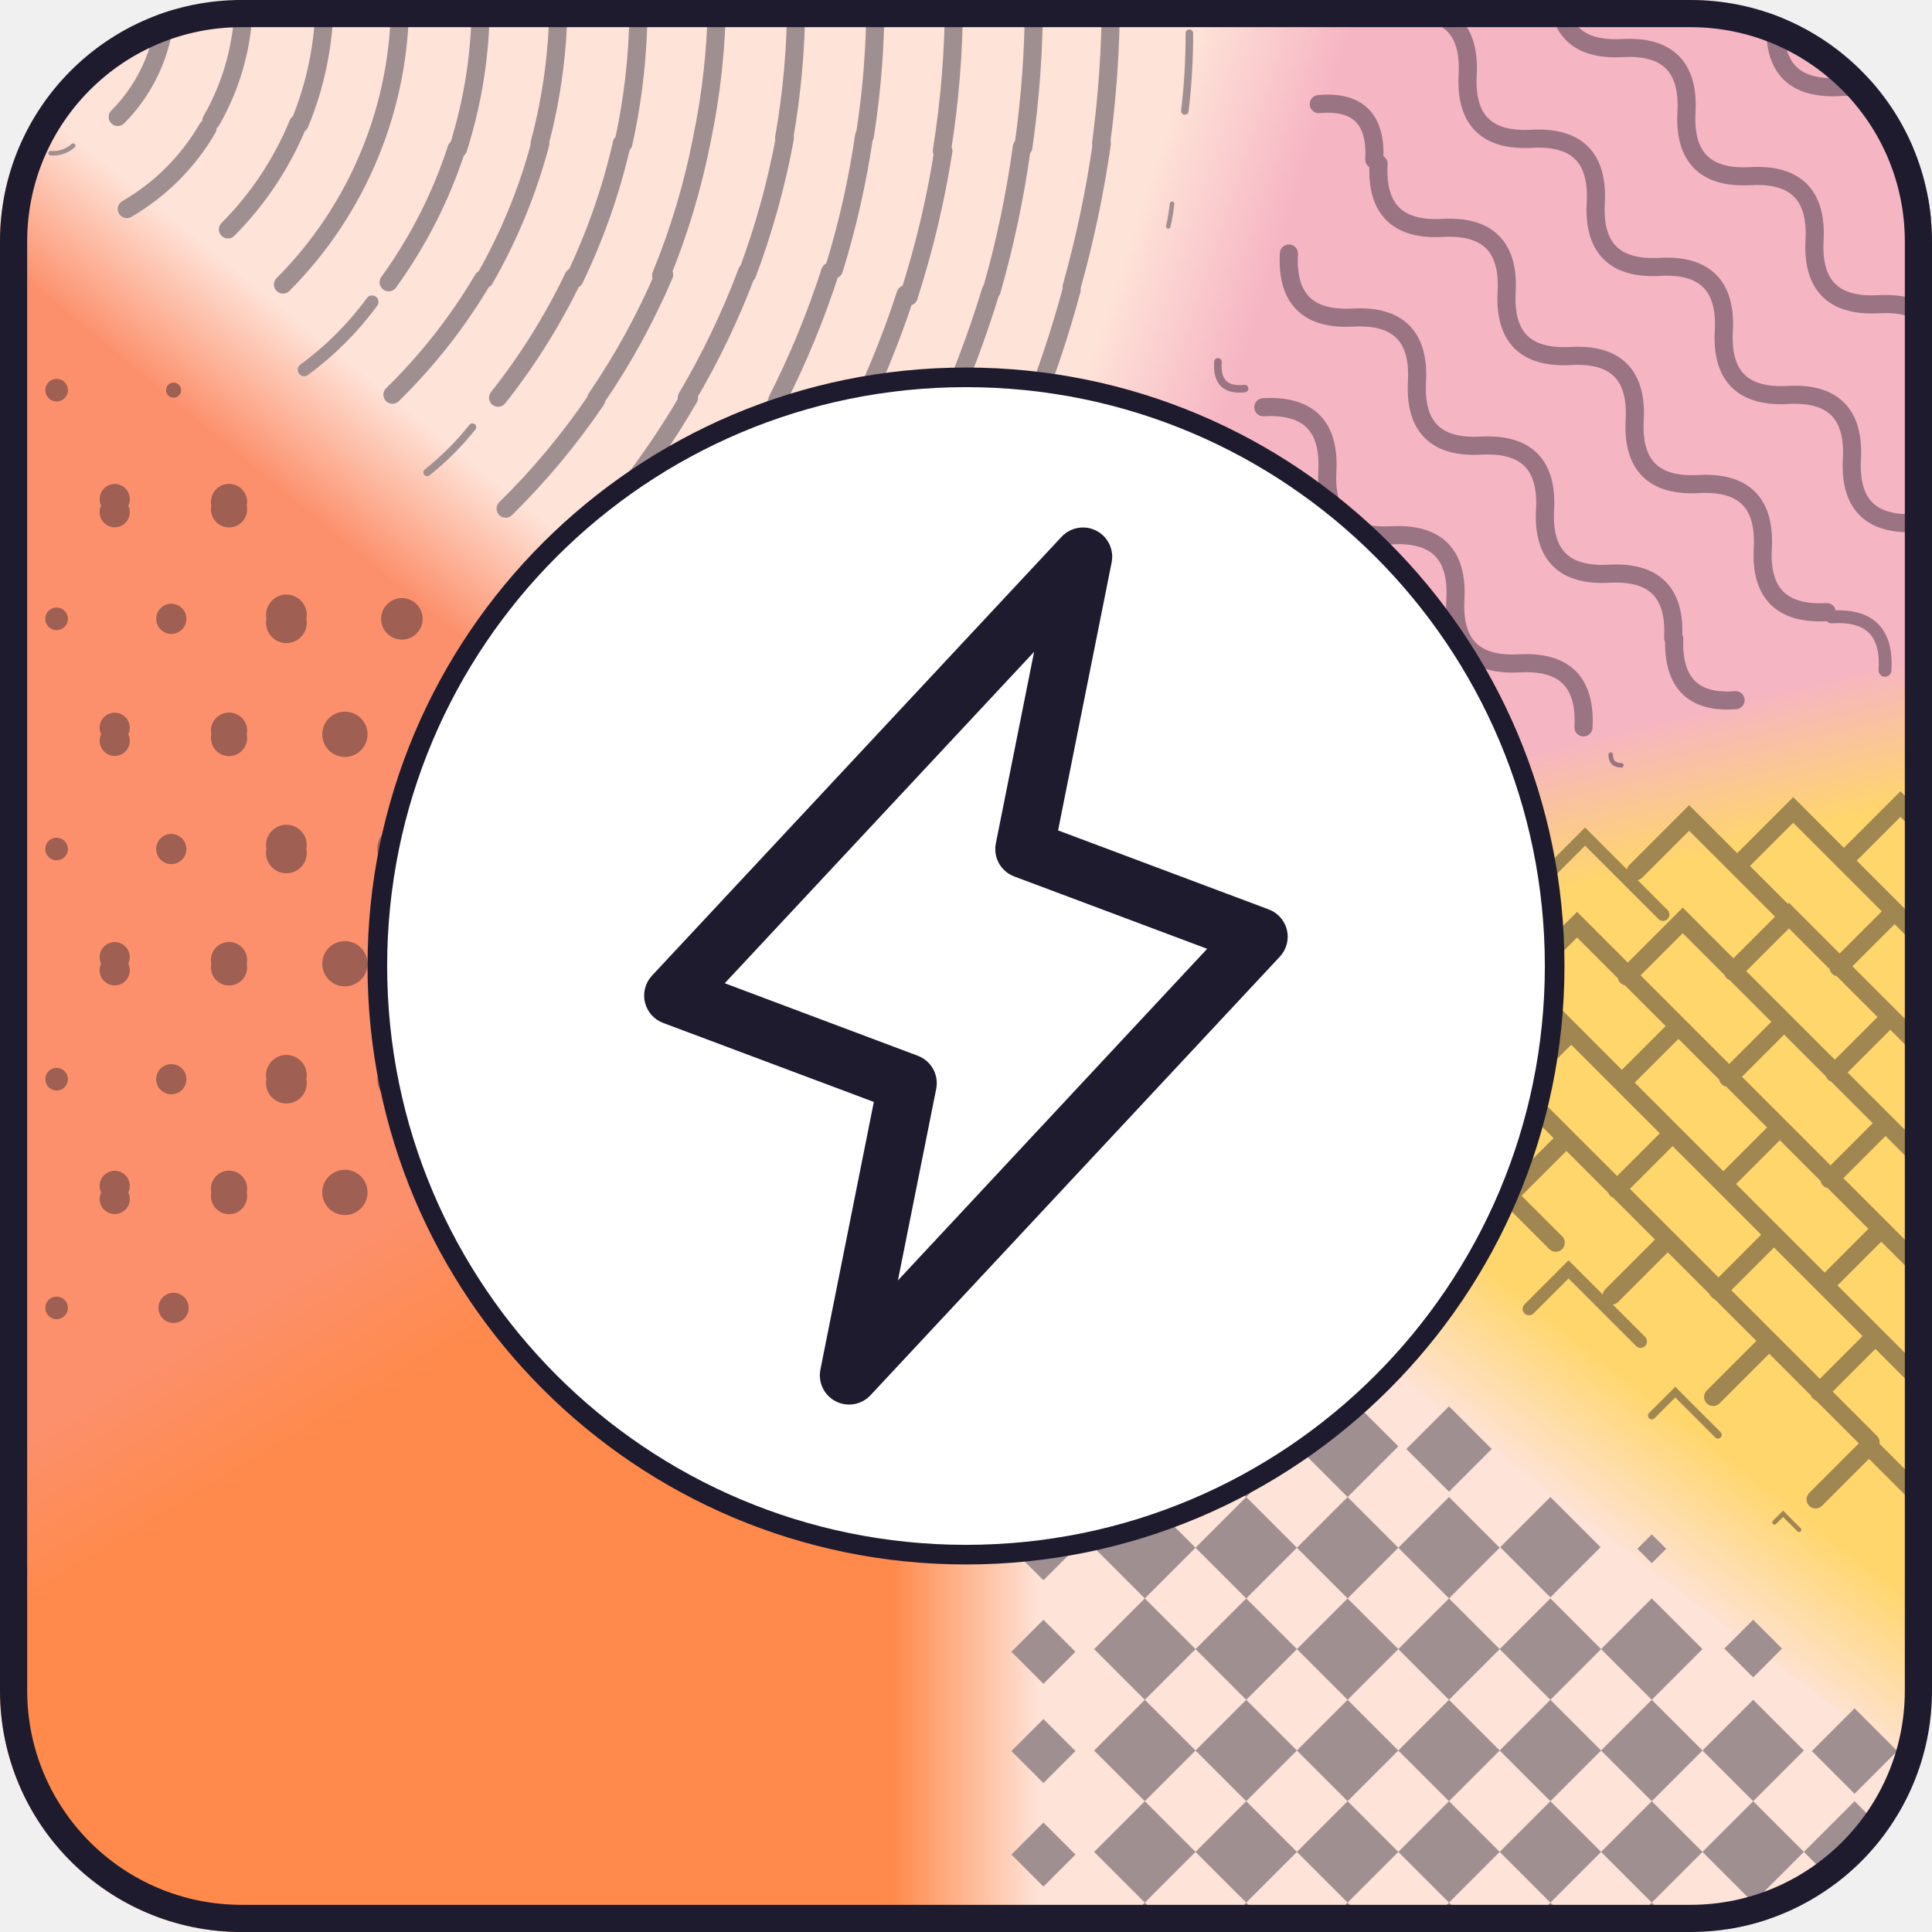
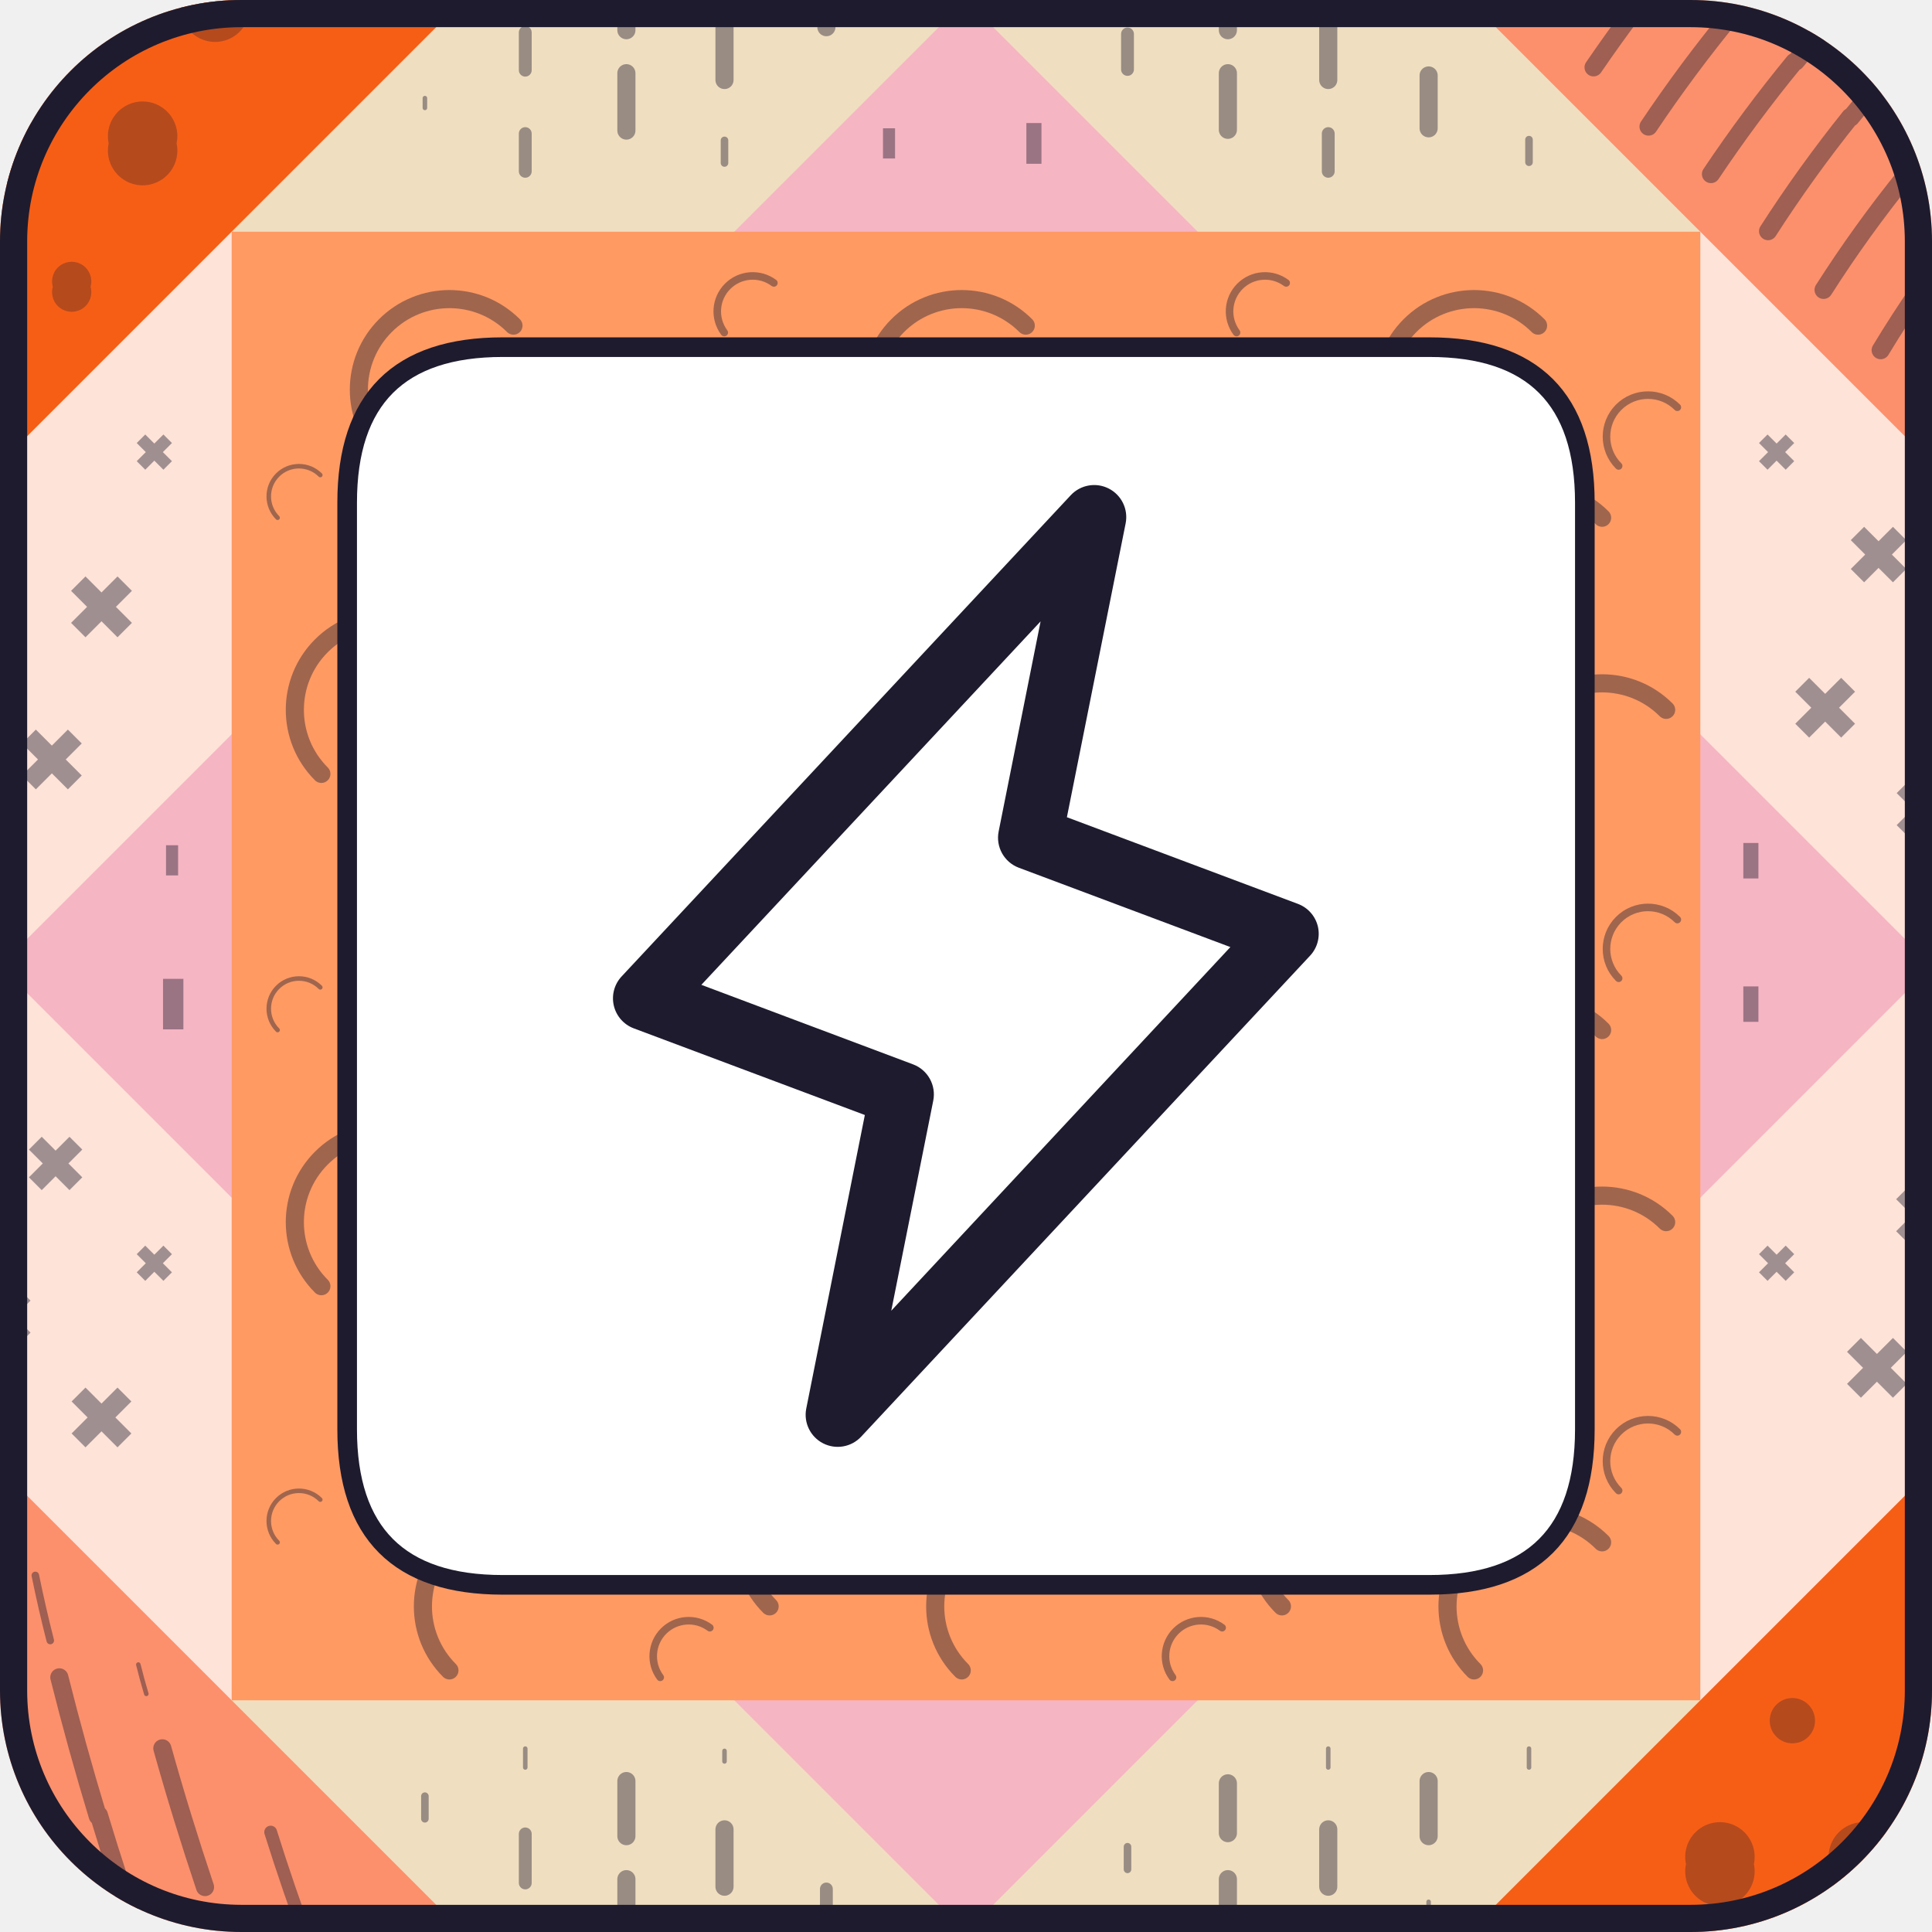
<svg xmlns="http://www.w3.org/2000/svg" viewBox="0 0 256 256" width="256" height="256" role="img">
  <defs>
-     <linearGradient id="tg0" gradientUnits="userSpaceOnUse" x1="140" y1="61" x2="158.4" y2="67">
-       <stop offset="0" stop-color="#FEE3D8" />
-       <stop offset="1" stop-color="#F6B5C3" />
-     </linearGradient>
-     <linearGradient id="tg1" gradientUnits="userSpaceOnUse" x1="189.7" y1="102.7" x2="194.3" y2="121.3">
-       <stop offset="0" stop-color="#F6B5C3" />
-       <stop offset="1" stop-color="#FFD66B" />
-     </linearGradient>
-     <linearGradient id="tg2" gradientUnits="userSpaceOnUse" x1="198" y1="168.3" x2="186" y2="183.7">
-       <stop offset="0" stop-color="#FFD66B" />
-       <stop offset="1" stop-color="#FEE3D8" />
-     </linearGradient>
-     <linearGradient id="tg3" gradientUnits="userSpaceOnUse" x1="137.6" y1="192" x2="118.4" y2="192">
-       <stop offset="0" stop-color="#FEE3D8" />
-       <stop offset="1" stop-color="#FF8A4C" />
-     </linearGradient>
-     <linearGradient id="tg4" gradientUnits="userSpaceOnUse" x1="69" y1="173.6" x2="59" y2="157">
-       <stop offset="0" stop-color="#FF8A4C" />
-       <stop offset="1" stop-color="#FC906C" />
-     </linearGradient>
-     <linearGradient id="tg5" gradientUnits="userSpaceOnUse" x1="58" y1="82" x2="70" y2="67.3">
-       <stop offset="0" stop-color="#FC906C" />
-       <stop offset="1" stop-color="#FEE3D8" />
-     </linearGradient>
    <clipPath id="tf">
      <rect width="256" height="256" rx="32.0" />
    </clipPath>
  </defs>
  <g clip-path="url(#tf)">
-     <path d="M128 128L170.7 0L256 0L256 96Z" fill="#F6B5C3" />
-     <path d="M128 128L256 96L256 224Z" fill="#FFD66B" />
-     <path d="M128 128L256 224L256 256L128 256Z" fill="#FEE3D8" />
-     <path d="M128 128L128 256L0 256L0 202.7Z" fill="#FF8A4C" />
-     <path d="M128 128L0 202.7L0 21.3Z" fill="#FC906C" />
-     <path d="M128 128L0 21.3L0 0L170.7 0Z" fill="#FEE3D8" />
-     <path d="M119 125L164.6 -12L183 -6L137 131Z" fill="url(#tg0)" />
-     <path d="M125.7 118.7L263 84.4L267.6 103L130.3 137.3Z" fill="url(#tg1)" />
-     <path d="M134 120.3L269.4 222L258 237.4L122 135.7Z" fill="url(#tg2)" />
-     <path d="M137.6 128L137.6 265.6L118.4 265.6L118.4 128Z" fill="url(#tg3)" />
-     <path d="M133 136.3L-3.5 216L-13 199L123 119.7Z" fill="url(#tg4)" />
-     <path d="M122 135.4L-13.5 22.6L-1 8L134 120.6Z" fill="url(#tg5)" />
-     <g transform="rotate(45 192 64)">
-       <path d="M191.5 -43.3q6 -6.7 12 0M167.5 -26.5q6 -6.7 12 0M179.5 -26.5q6 6.7 12 0M191.5 -26.5q6 -6.7 12 0M203.5 -26.5q6 6.7 12 0M155.5 -9.7q6 6.7 12 0M167.5 -9.7q6 -6.7 12 0M179.5 -9.7q6 6.7 12 0M191.5 -9.7q6 -6.7 12 0M203.5 -9.7q6 6.7 12 0M215.5 -9.7q6 -6.7 12 0M131.5 7q6 6.7 12 0M143.5 7q6 -6.7 12 0M155.5 7q6 6.7 12 0M167.5 7q6 -6.7 12 0M179.5 7q6 6.7 12 0M191.5 7q6 -6.7 12 0M203.5 7q6 6.7 12 0M215.5 7q6 -6.7 12 0M227.5 7q6 6.7 12 0M239.5 7q6 -6.7 12 0M143.5 24q6 -6.7 12 0M155.5 24q6 6.7 12 0M167.5 24q6 -6.7 12 0M179.5 24q6 6.7 12 0M191.5 24q6 -6.7 12 0M203.5 24q6 6.7 12 0M215.5 24q6 -6.7 12 0M227.5 24q6 6.7 12 0M239.5 24q6 -6.7 12 0M251.5 24q6 6.7 12 0M144.3 40.7q5 -6 10.4 0M155.5 40.7q6 6.7 12 0M167.5 40.7q6 -6.7 12 0M179.5 40.7q6 6.7 12 0M191.5 40.7q6 -6.7 12 0M203.5 40.7q6 6.7 12 0M215.5 40.7q6 -6.7 12 0M227.5 40.7q6 6.7 12 0M155.5 57.5q6 6.7 12 0M167.5 57.5q6 -6.7 12 0M179.5 57.5q6 6.7 12 0M191.5 57.5q6 -6.7 12 0M203.5 57.5q6 6.7 12 0M215.5 57.5q6 -6.7 12 0M227.7 57.5q6 6.4 11.5 0M167.5 74.3q6 -6.7 12 0M179.5 74.3q6 6.7 12 0M191.5 74.3q6 -6.7 12 0M203.5 74.3q6 6.7 12 0M215.5 74.3q6 -6.7 12 0M179.5 91q6 6.7 12 0M191.5 91q6 -6.7 12 0M203.5 91q6 6.7 12 0" fill="none" stroke="#9B7484" stroke-width="2.4" stroke-linecap="round" />
-       <path d="M133 24q4.5 5 9 0M240.4 40.7q5 -5.7 10 0M169 91q4.6 -5 9.3 0" fill="none" stroke="#9B7484" stroke-width="1.7" stroke-linecap="round" />
-       <path d="M159 74.3q2.6 3 5 0" fill="none" stroke="#9B7484" stroke-width="1" stroke-linecap="round" />
-       <path d="M232.6 74.3q1 1 2 0M219.7 91q2 -2 3.6 0" fill="none" stroke="#9B7484" stroke-width="0.6" stroke-linecap="round" />
+     <path d="M0 0L256 0L128 128ZM256 256L0 256L128 128Z" fill="#F0DEC0" />
+     <path d="M256 0L256 256L128 128ZM0 256L0 0L128 128Z" fill="#FEE3D8" />
+     <path d="M0 0L61.4 0L0 61.4ZM256 256L194.6 256L256 194.6Z" fill="#F65E16" />
+     <path d="M256 0L256 61.4L194.6 0ZM0 256L0 194.6L61.4 256Z" fill="#FC906C" />
+     <path d="M128 0L256 128L128 256L0 128Z" fill="#F6B5C3" />
+     <path d="M30.7 30.7L225.3 30.7L225.3 225.3L30.7 225.3Z" fill="#FF9A63" />
+     <g transform="rotate(90 128 128)">
+       <path d="M10 66.7l7 0M236 66.7l7.3 0M3 80l7.6 0M242.4 80l7.6 0M-3.6 93.3l7.6 0M9.7 93.3l7.5 0M236.3 93.3l6.6 0M249 93.3l7.6 0M-3 146.5l6.6 0M3 160l7.6 0M242.4 160l7.6 0M-3.6 173l7.6 0M9.7 173l7.6 0M236 173l7.3 0M249 173l7.6 0" fill="none" stroke="#988C83" stroke-width="2.4" stroke-linecap="round" />
+       <path d="M17.7 80l5 0M4.5 106.6l4.7 0M250.3 146.5l5 0M4.3 186.4l5 0M17.7 186.4l5 0M243 186.4l6.5 0" fill="none" stroke="#988C83" stroke-width="1.7" stroke-linecap="round" />
+       <path d="M18.5 53.4l3 0M244.7 106.6l3 0M18.6 160l3 0M238 199.7l3 0" fill="none" stroke="#988C83" stroke-width="1" stroke-linecap="round" />
+       <path d="M231.7 53.4l2.5 0M252 66.7l1.4 0M231.7 80l2.5 0M-0.4 120l1 0M232 160l1.4 0M231.7 186.4l2.5 0M13 199.7l1.3 0" fill="none" stroke="#988C83" stroke-width="0.6" stroke-linecap="round" />
    </g>
-     <g transform="rotate(45 192 160)">
-       <path d="M196.7 69.4l0 -10.3l18.7 0M206 80l0 -10.5l19 0M196.5 90.4l0 -10.5l19 0M215.5 90.4l0 -10.5l19 0M187 101l0 -10.5l19 0M206 101l0 -10.5l19 0M225 101l0 -10.5l19 0M178 111l0 -10l18.4 0M196.5 111.3l0 -10.5l19 0M215.5 111.3l0 -10.5l19 0M234.5 111.3l0 -10.5l19 0M187 121.7l0 -10.5l19 0M206 121.7l0 -10.5l19 0M225 121.7l0 -10.5l19 0M244 121.7l0 -10.5l19 0M177.5 132l0 -10.5l19 0M196.5 132l0 -10.5l19 0M215.5 132l0 -10.5l19 0M234.5 132l0 -10.5l19 0M253.5 132l0 -10.5l19 0M168 142.6l0 -10.5l19 0M187 142.6l0 -10.5l19 0M206 142.6l0 -10.5l19 0M225 142.6l0 -10.5l19 0M244 142.6l0 -10.5l19 0M263 142.6l0 -10.5l19 0M177.5 153l0 -10.5l19 0M196.5 153l0 -10.5l19 0M215.5 153l0 -10.5l19 0M234.5 153l0 -10.5l19 0M253.7 153l0 -10l18.6 0M187.6 163l0 -9.7l17.7 0" fill="none" stroke="#A08751" stroke-width="2.4" stroke-linecap="round" />
-       <path d="M170 120.5l0 -8l14.6 0M274.3 152l0 -8.4l15.3 0M209 162l0 -7.4l13.5 0" fill="none" stroke="#A08751" stroke-width="1.7" stroke-linecap="round" />
-       <path d="M163.5 129.5l0 -5l9 0M230.5 160.5l0 -4.4l8 0M287 161l0 -5l9.4 0" fill="none" stroke="#A08751" stroke-width="1" stroke-linecap="round" />
-       <path d="M194.4 76l0 -2.3l4 0M252 159l0 -1.6l3 0" fill="none" stroke="#A08751" stroke-width="0.6" stroke-linecap="round" />
+     <g transform="rotate(45 128 128)">
+       <path d="M155 1.4l1.6 0l0 1.7l1.7 0l0 1.6l-1.7 0l0 1.7l-1.6 0l0 -1.7l-1.7 0l0 -1.6l1.7 0ZM173.7 0l2.5 0l0 2.7l2.7 0l0 2.5l-2.7 0l0 2.7l-2.5 0l0 -2.7l-2.7 0l0 -2.5l2.7 0ZM183 19l2.6 0l0 3l3 0l0 2.6l-3 0l0 3l-2.6 0l0 -3l-3 0l0 -2.6l3 0ZM202 19l2.6 0l0 3l3 0l0 2.6l-3 0l0 3l-2.6 0l0 -3l-3 0l0 -2.6l3 0ZM240 57l2.7 0l0 3l3 0l0 2.7l-3 0l0 3l-2.7 0l0 -3l-3 0l0 -2.7l3 0ZM231 77.4l1.6 0l0 1.7l1.7 0l0 1.6l-1.7 0l0 1.7l-1.6 0l0 -1.7l-1.7 0l0 -1.6l1.7 0ZM249.7 76l2.6 0l0 3l3 0l0 2.6l-3 0l0 3l-2.6 0l0 -3l-3 0l0 -2.6l3 0ZM3 153.4l1.6 0l0 1.7l1.7 0l0 1.6l-1.7 0l0 1.7l-1.6 0l0 -1.7l-1.7 0l0 -1.6l1.7 0ZM12 171l2.7 0l0 3l3 0l0 2.7l-3 0l0 3l-2.7 0l0 -3l-3 0l0 -2.7l3 0ZM21.7 190l2.6 0l0 3l3 0l0 2.6l-3 0l0 3l-2.6 0l0 -3l-3 0l0 -2.6l3 0ZM60 228l2.4 0l0 2.6l2.6 0l0 2.4l-2.6 0l0 2.6l-2.4 0l0 -2.6l-2.6 0l0 -2.4l2.6 0ZM79 229.4l1.6 0l0 1.7l1.7 0l0 1.6l-1.7 0l0 1.7l-1.6 0l0 -1.7l-1.7 0l0 -1.6l1.7 0ZM69 247l2.7 0l0 3l3 0l0 2.7l-3 0l0 3l-2.7 0l0 -3l-3 0l0 -2.7l3 0ZM88 247l2.6 0l0 3l3 0l0 2.6l-3 0l0 3l-2.6 0l0 -3l-3 0l0 -2.6l3 0Z" fill="#A08F91" />
    </g>
-     <g transform="rotate(45 192 192)">
-       <path d="M265.7 170.7l4 0l0 4l-4 0ZM170 189l5.4 0l0 5.4l-5.4 0ZM188 188l8 0l0 8l-8 0ZM206 187l9.4 0l0 9.4l-9.4 0ZM219 181l2.7 0l0 2.7l-2.7 0ZM225 187l9.5 0l0 9.5l-9.5 0ZM236.5 179.5l5.4 0l0 5.4l-5.4 0ZM244 187l9.5 0l0 9.5l-9.5 0ZM254.3 178.3l8 0l0 8l-8 0ZM263 187l9.5 0l0 9.5l-9.5 0ZM272.5 177.5l9.5 0l0 9.5l-9.5 0ZM282 187l9.5 0l0 9.5l-9.5 0ZM158.5 196.5l9.5 0l0 9.5l-9.5 0ZM168 206l9.5 0l0 9.5l-9.5 0ZM177.5 196.5l9.5 0l0 9.5l-9.5 0ZM187 206l9.5 0l0 9.5l-9.5 0ZM196.5 196.5l9.5 0l0 9.5l-9.5 0ZM206 206l9.5 0l0 9.5l-9.5 0ZM215.5 196.5l9.5 0l0 9.5l-9.5 0ZM225 206l9.5 0l0 9.5l-9.5 0ZM234.5 196.5l9.5 0l0 9.5l-9.5 0ZM244 206l9.5 0l0 9.5l-9.5 0ZM253.5 196.5l9.5 0l0 9.5l-9.5 0ZM263 206l9.5 0l0 9.5l-9.5 0ZM272.5 196.5l9.5 0l0 9.5l-9.5 0ZM151 227l6 0l0 6l-6 0ZM158.5 215.5l9.5 0l0 9.5l-9.5 0ZM168 225l9.5 0l0 9.5l-9.5 0ZM177.5 215.5l9.5 0l0 9.5l-9.5 0ZM187 225l9.5 0l0 9.5l-9.5 0ZM196.5 215.5l9.5 0l0 9.5l-9.5 0ZM206 225l9.5 0l0 9.5l-9.5 0ZM215.5 215.5l9.5 0l0 9.5l-9.5 0ZM225 225l9.5 0l0 9.5l-9.5 0ZM234.5 215.5l9.5 0l0 9.5l-9.5 0ZM244 225l9.5 0l0 9.5l-9.5 0ZM253.5 215.5l9.5 0l0 9.5l-9.5 0ZM160.3 236.3l6 0l0 6l-6 0ZM170 246l6 0l0 6l-6 0ZM177.5 234.5l9.5 0l0 9.5l-9.5 0ZM187 244l9.5 0l0 9.5l-9.5 0ZM196.5 234.5l9.5 0l0 9.5l-9.5 0ZM206 244l9.5 0l0 9.5l-9.5 0ZM215.5 234.5l9.5 0l0 9.5l-9.5 0ZM225 244l9.5 0l0 9.5l-9.5 0ZM234.5 234.5l9.5 0l0 9.5l-9.5 0ZM179.3 255.3l6 0l0 6l-6 0ZM189 265l6 0l0 6l-6 0ZM196.5 253.5l9.5 0l0 9.5l-9.5 0ZM206 263l9.5 0l0 9.5l-9.5 0ZM215.5 253.5l9.5 0l0 9.5l-9.5 0ZM198 274l6 0l0 6l-6 0Z" fill="#A08F91" />
+     <path d="M5 0a4.6 4.6 0 1 0 9 0a4.6 4.6 0 1 0 -9 0M24 0a4.6 4.6 0 1 0 9 0a4.6 4.6 0 1 0 -9 0M45 0a2.6 2.6 0 1 0 5 0a2.6 2.6 0 1 0 -5 0M-4.6 19a4.6 4.6 0 1 0 9 0a4.6 4.6 0 1 0 -9 0M14.4 19a4.6 4.6 0 1 0 9 0a4.6 4.6 0 1 0 -9 0M7 38a2.6 2.6 0 1 0 5 0a2.6 2.6 0 1 0 -5 0M234.5 228a3 3 0 1 0 6 0a3 3 0 1 0 -6 0M223.4 247a4.6 4.6 0 1 0 9 0a4.6 4.6 0 1 0 -9 0M242.4 247a4.6 4.6 0 1 0 9 0a4.6 4.6 0 1 0 -9 0" fill="#B54A1D" />
+     <g transform="rotate(135 128 128)">
+       <path d="M-15.4 100a155.4 155.4 0 0 1 -18.5 3.4M-15.7 111a167 167 0 0 1 -18.4 3M-16 121.7a178 178 0 0 1 -18.4 3M-34.4 124.6a178.6 178.6 0 0 1 -18.7 1M-16 132.4a189 189 0 0 1 -18.3 2.7M-34.5 135a189 189 0 0 1 -18.5 1M-14.6 142.7a189.7 189.7 0 0 1 -18.4 2.7M-15 153.4a202.3 202.3 0 0 1 -18.5 2.6M285.6 113a376.6 376.6 0 0 1 -9 17M297.4 112.7a387.6 387.6 0 0 1 -8.6 17M289 129.7a387.6 387.6 0 0 1 -9.4 16.6M301 129.4a398 398 0 0 1 -9 16.6" fill="none" stroke="#9F5F52" stroke-width="2.4" stroke-linecap="round" />
+       <path d="M281.3 97.7a302.7 302.7 0 0 1 -7 14.3" fill="none" stroke="#9F5F52" stroke-width="1.7" stroke-linecap="round" />
+       <path d="M277 150.6a180 180 0 0 1 -4.7 7.5" fill="none" stroke="#9F5F52" stroke-width="1" stroke-linecap="round" />
+       <path d="M273 136.6a79.5 79.5 0 0 1 -2 3.5" fill="none" stroke="#9F5F52" stroke-width="0.6" stroke-linecap="round" />
    </g>
-     <path d="M-16.4 36.5a1 1 0 1 0 2.4 0a1 1 0 1 0 -2.4 0M-1 36.5a1 1 0 1 0 2 0a1 1 0 1 0 -2 0M-9 51.7a1 1 0 1 0 2.4 0a1 1 0 1 0 -2.4 0M6 51.7a1.5 1.5 0 1 0 3 0a1.5 1.5 0 1 0 -3 0M22 51.7a1 1 0 1 0 2 0a1 1 0 1 0 -2 0M-16.4 67a1 1 0 1 0 2.4 0a1 1 0 1 0 -2.4 0M-1 67a1 1 0 1 0 2.4 0a1 1 0 1 0 -2.4 0M13.4 67a2 2 0 1 0 3.6 0a2 2 0 1 0 -3.6 0M28 67a2.4 2.4 0 1 0 4.7 0a2.4 2.4 0 1 0 -4.7 0M-9 82a1 1 0 1 0 2.4 0a1 1 0 1 0 -2.4 0M6 82a1.5 1.5 0 1 0 3 0a1.5 1.5 0 1 0 -3 0M20.7 82a2 2 0 1 0 4 0a2 2 0 1 0 -4 0M35.3 82a2.7 2.7 0 1 0 5.3 0a2.7 2.7 0 1 0 -5.3 0M50.5 82a2.7 2.7 0 1 0 5.5 0a2.7 2.7 0 1 0 -5.5 0M-16.4 97.3a1 1 0 1 0 2.4 0a1 1 0 1 0 -2.4 0M-1 97.3a1 1 0 1 0 2.4 0a1 1 0 1 0 -2.4 0M13.4 97.3a2 2 0 1 0 3.6 0a2 2 0 1 0 -3.6 0M28 97.3a2.4 2.4 0 1 0 4.7 0a2.4 2.4 0 1 0 -4.7 0M42.7 97.3a3 3 0 1 0 6 0a3 3 0 1 0 -6 0M57.3 97.3a3.5 3.5 0 1 0 7 0a3.5 3.5 0 1 0 -7 0M-9 112.5a1 1 0 1 0 2.4 0a1 1 0 1 0 -2.4 0M6 112.5a1.5 1.5 0 1 0 3 0a1.5 1.5 0 1 0 -3 0M20.7 112.5a2 2 0 1 0 4 0a2 2 0 1 0 -4 0M35.3 112.5a2.7 2.7 0 1 0 5.3 0a2.7 2.7 0 1 0 -5.3 0M50 112.5a3 3 0 1 0 6.5 0a3 3 0 1 0 -6.5 0M-16.4 127.7a1 1 0 1 0 2.4 0a1 1 0 1 0 -2.4 0M-1 127.7a1 1 0 1 0 2.4 0a1 1 0 1 0 -2.4 0M13.4 127.7a2 2 0 1 0 3.6 0a2 2 0 1 0 -3.6 0M28 127.7a2.4 2.4 0 1 0 4.7 0a2.4 2.4 0 1 0 -4.7 0M42.7 127.7a3 3 0 1 0 6 0a3 3 0 1 0 -6 0M57.3 127.7a3.5 3.5 0 1 0 7 0a3.5 3.5 0 1 0 -7 0M-9 143a1 1 0 1 0 2.4 0a1 1 0 1 0 -2.4 0M6 143a1.5 1.5 0 1 0 3 0a1.5 1.5 0 1 0 -3 0M20.7 143a2 2 0 1 0 4 0a2 2 0 1 0 -4 0M35.3 143a2.7 2.7 0 1 0 5.3 0a2.7 2.7 0 1 0 -5.3 0M50 143a3 3 0 1 0 6.5 0a3 3 0 1 0 -6.5 0M-16.4 158a1 1 0 1 0 2.4 0a1 1 0 1 0 -2.4 0M-1 158a1 1 0 1 0 2.4 0a1 1 0 1 0 -2.4 0M13.4 158a2 2 0 1 0 3.6 0a2 2 0 1 0 -3.6 0M28 158a2.4 2.4 0 1 0 4.7 0a2.4 2.4 0 1 0 -4.7 0M42.7 158a3 3 0 1 0 6 0a3 3 0 1 0 -6 0M59.6 158a1 1 0 1 0 2.5 0a1 1 0 1 0 -2.5 0M-9 173.3a1 1 0 1 0 2.4 0a1 1 0 1 0 -2.4 0M6 173.3a1.5 1.5 0 1 0 3 0a1.5 1.5 0 1 0 -3 0M21 173.3a2 2 0 1 0 4 0a2 2 0 1 0 -4 0M-16.4 188.5a1 1 0 1 0 2.4 0a1 1 0 1 0 -2.4 0M-1 188.5a1 1 0 1 0 2 0a1 1 0 1 0 -2 0" fill="#9F5F52" />
-     <path d="M11.4 0a11.4 11.4 0 0 1 -11.4 11.4M22 0a22 22 0 0 1 -6.4 15.5M32.3 0a32.3 32.3 0 0 1 -4.3 16M27.5 17a29.4 29.4 0 0 1 -10.7 10.7M43 0a43 43 0 0 1 -3.3 16.4M39.5 16.4a43 43 0 0 1 -9.3 14M53 0a53 53 0 0 1 -4 20.4M49 20.4a53 53 0 0 1 -11.5 17.3M63.7 0a63.7 63.7 0 0 1 -3 19.7M60.5 19.7a63.7 63.7 0 0 1 -9 17.7M74 0a74 74 0 0 1 -2.5 19M71.6 19a74 74 0 0 1 -7.4 18M64 37a74 74 0 0 1 -12 15.3M84.6 0a84.6 84.6 0 0 1 -2 19M82.4 19a84.6 84.6 0 0 1 -6.3 18M76 36.7a84.6 84.6 0 0 1 -10 16M95 0a95 95 0 0 1 -2 18.5M93 18.5a95 95 0 0 1 -5.4 18M88 36.4a95 95 0 0 1 -9 16.4M79 53a95 95 0 0 1 -12 14.4M105.5 0a105.5 105.5 0 0 1 -1.6 18.3M104 18.3a105.5 105.5 0 0 1 -5 18M99 36a105.5 105.5 0 0 1 -8 16.7M91.3 52.7a105.5 105.5 0 0 1 -10.5 15M116 0a116 116 0 0 1 -1.4 18M114.5 18a116 116 0 0 1 -4 17.7M110 36a116 116 0 0 1 -7 17M103.3 52.6a116 116 0 0 1 -9.5 15.5M93.7 68a114 114 0 0 1 -11.6 13.6M126.4 0a126.4 126.4 0 0 1 -1.6 20M125 20a126.4 126.4 0 0 1 -4.6 19.3M120 39a126.4 126.4 0 0 1 -7.6 18.3M112.6 57.4a126.4 126.4 0 0 1 -10.4 17M137 0a137 137 0 0 1 -1.4 19.5M135.4 19.5a137 137 0 0 1 -4 19M131.3 38.5a137 137 0 0 1 -7 18.3M124.4 57a137 137 0 0 1 -9.4 17M147.2 0a147.2 147.2 0 0 1 -1.3 19M146 19a147 147 0 0 1 -4 19M142 38.4a143 143 0 0 1 -6 17.7M136 56.4a147.2 147.2 0 0 1 -8.5 17.3" fill="none" stroke="#A08F91" stroke-width="2.4" stroke-linecap="round" />
-     <path d="M49.3 40a41.7 41.7 0 0 1 -9 9" fill="none" stroke="#A08F91" stroke-width="1.7" stroke-linecap="round" />
-     <path d="M62.6 56.6a38 38 0 0 1 -6 6M157.6 4.4a85 85 0 0 1 -0.6 10.3" fill="none" stroke="#A08F91" stroke-width="1" stroke-linecap="round" />
-     <path d="M9.7 19.3a4 4 0 0 1 -3 1M76 73a26.4 26.4 0 0 1 -3.3 3.3M155.3 27a24 24 0 0 1 -0.5 3" fill="none" stroke="#A08F91" stroke-width="0.6" stroke-linecap="round" />
+     <path d="M117 17l1.6 0l0 4l-1.6 0ZM136 16.3l2 0l0 5.4l-2 0ZM22 112l1.6 0l0 4l-1.6 0ZM231 111.7l2 0l0 4.7l-2 0ZM21.6 129.7l2.7 0l0 6.7l-2.7 0ZM231 130.7l2 0l0 4.7l-2 0Z" fill="#9B7484" />
+     <g transform="rotate(135 128 128)">
+       <path d="M122.4 14.4a12 12 0 0 0 24 0M86.4 38.4a12 12 0 0 0 24 0M110.4 38.4a12 12 0 0 0 24 0M134.4 38.4a12 12 0 0 0 24 0M74.4 62.4a12 12 0 0 0 24 0M146.4 62.4a12 12 0 0 0 24 0M170.4 62.4a12 12 0 0 0 24 0M38.4 86.4a12 12 0 0 0 24 0M182.4 86.4a12 12 0 0 0 24 0M26.4 110.4a12 12 0 0 0 24 0M50.4 110.4a12 12 0 0 0 24 0M194.4 110.4a12 12 0 0 0 24 0M218.4 110.4a12 12 0 0 0 24 0M14.4 134.4a12 12 0 0 0 24 0M38.4 134.4a12 12 0 0 0 24 0M182.4 134.4a12 12 0 0 0 24 0M206.4 134.4a12 12 0 0 0 24 0M50.4 158.4a12 12 0 0 0 24 0M194.4 158.4a12 12 0 0 0 24 0M62.4 182.4a12 12 0 0 0 24 0M86.4 182.4a12 12 0 0 0 24 0M158.4 182.4a12 12 0 0 0 24 0M98.4 206.4a12 12 0 0 0 24 0M122.4 206.4a12 12 0 0 0 24 0M146.4 206.4a12 12 0 0 0 24 0M110.4 230.4a12 12 0 0 0 24 0" fill="none" stroke="#A0654D" stroke-width="2.4" stroke-linecap="round" />
+       <path d="M105 17.7a5.5 5.5 0 0 0 11 0M166 42a4.7 4.7 0 0 0 9.3 0M57 65.7a5.5 5.5 0 0 0 11 0M214 90a4.7 4.7 0 0 0 9.3 0M9 113.7a5.5 5.5 0 0 0 11 0M34 162a4.7 4.7 0 0 0 9.3 0M82 210a4.7 4.7 0 0 0 9.3 0" fill="none" stroke="#A0654D" stroke-width="1" stroke-linecap="round" />
+       <path d="M238.5 138.5a4 4 0 0 0 8 0M190.5 186.5a4 4 0 0 0 8 0M142.5 234.5a4 4 0 0 0 8 0" fill="none" stroke="#A0654D" stroke-width="0.6" stroke-linecap="round" />
+     </g>
  </g>
-   <circle cx="128" cy="128" r="78" fill="#FFFFFF" stroke="#1E1B2E" stroke-width="2.6" stroke-linejoin="round" />
-   <g transform="translate(66 66) scale(0.4844)">
+   <path d="M46 66.6Q46 46 66.6 46L189.4 46Q210 46 210 66.6L210 189.4Q210 210 189.4 210L66.6 210Q46 210 46 189.4Z" fill="#FFFFFF" stroke="#1E1B2E" stroke-width="2.6" stroke-linejoin="round" />
+   <g transform="translate(60 60) scale(0.5312)">
    <path d="M215.79,118.17a8,8,0,0,0-5-5.66L153.18,90.9l14.66-73.33a8,8,0,0,0-13.69-7l-112,120a8,8,0,0,0,3,13l57.63,21.61L88.16,238.43a8,8,0,0,0,13.69,7l112-120A8,8,0,0,0,215.79,118.17ZM109.37,214l10.47-52.38a8,8,0,0,0-5-9.06L62,132.71l84.62-90.66L136.16,94.43a8,8,0,0,0,5,9.06l52.8,19.8Z" fill="#1E1B2E" />
  </g>
  <rect x="1.8" y="1.8" width="252.4" height="252.4" rx="30.2" fill="none" stroke="#1E1B2E" stroke-width="3.6" />
</svg>
